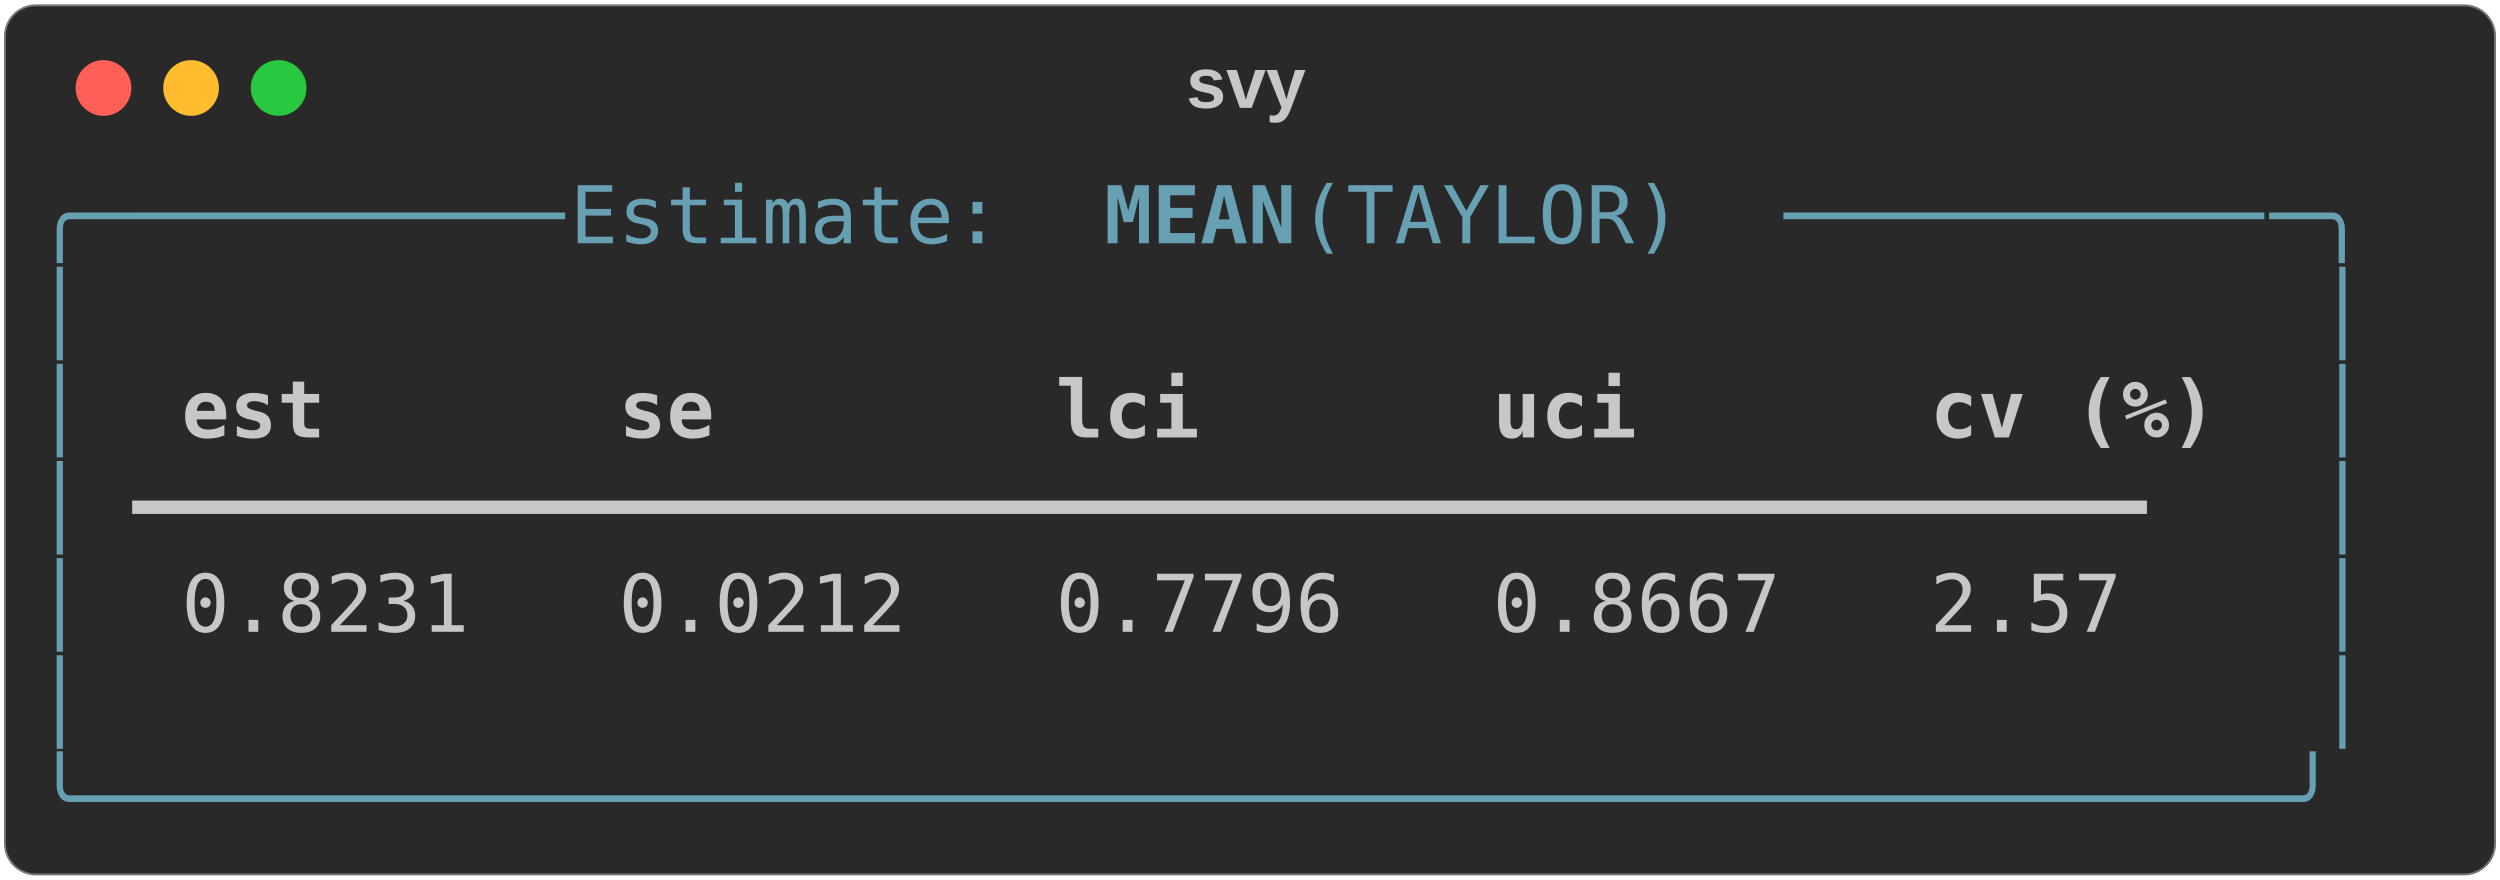
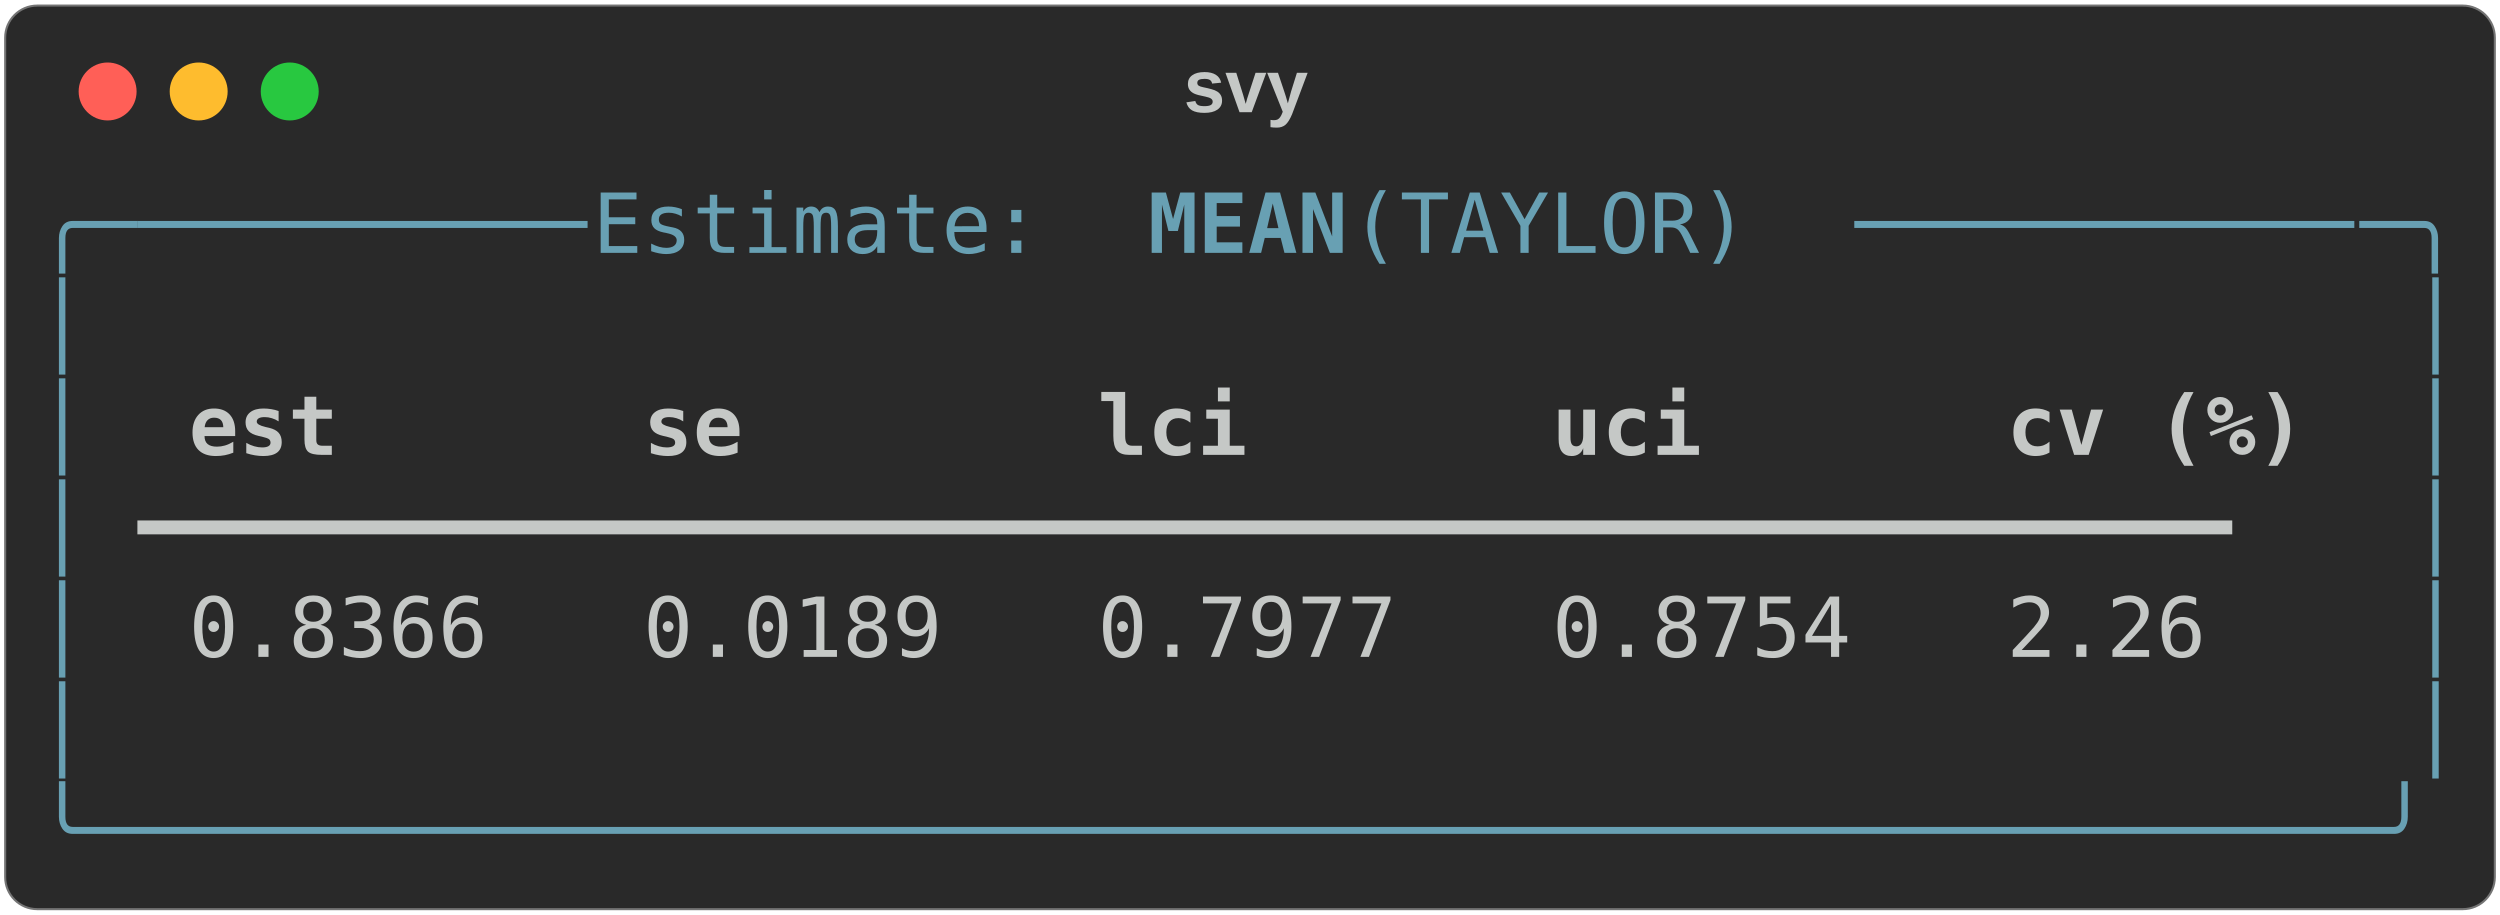
- <svg xmlns="http://www.w3.org/2000/svg" class="rich-terminal" width="628" height="221" viewBox="0 0 628 220.8">
+ <svg xmlns="http://www.w3.org/2000/svg" class="rich-terminal" width="604" height="221" viewBox="0 0 604 220.8">
  <style>

    @font-face {
        font-family: "Fira Code";
        src: local("FiraCode-Regular"),
                url("https://cdnjs.cloudflare.com/ajax/libs/firacode/6.2.0/woff2/FiraCode-Regular.woff2") format("woff2"),
                url("https://cdnjs.cloudflare.com/ajax/libs/firacode/6.2.0/woff/FiraCode-Regular.woff") format("woff");
        font-style: normal;
        font-weight: 400;
    }
    @font-face {
        font-family: "Fira Code";
        src: local("FiraCode-Bold"),
                url("https://cdnjs.cloudflare.com/ajax/libs/firacode/6.2.0/woff2/FiraCode-Bold.woff2") format("woff2"),
                url("https://cdnjs.cloudflare.com/ajax/libs/firacode/6.2.0/woff/FiraCode-Bold.woff") format("woff");
        font-style: bold;
        font-weight: 700;
    }

-     .terminal-1041376987-matrix {
+     .terminal-2082219755-matrix {
        font-family: Fira Code, monospace;
        font-size: 20px;
        line-height: 24.4px;
        font-variant-east-asian: full-width;
    }

-     .terminal-1041376987-title {
+     .terminal-2082219755-title {
        font-size: 18px;
        font-weight: bold;
        font-family: arial;
    }

-     .terminal-1041376987-r1 { fill: #68a0b3 }
- .terminal-1041376987-r2 { fill: #68a0b3;font-weight: bold }
- .terminal-1041376987-r3 { fill: #c5c8c6 }
- .terminal-1041376987-r4 { fill: #c5c8c6;font-weight: bold }
+     .terminal-2082219755-r1 { fill: #68a0b3 }
+ .terminal-2082219755-r2 { fill: #68a0b3;font-weight: bold }
+ .terminal-2082219755-r3 { fill: #c5c8c6 }
+ .terminal-2082219755-r4 { fill: #c5c8c6;font-weight: bold }
    </style>
  <defs>
-     <clipPath id="terminal-1041376987-clip-terminal">
-       <rect x="0" y="0" width="609.0" height="169.8" />
+     <clipPath id="terminal-2082219755-clip-terminal">
+       <rect x="0" y="0" width="584.6" height="169.8" />
    </clipPath>
-     <clipPath id="terminal-1041376987-line-0">
-       <rect x="0" y="1.5" width="610" height="24.65" />
+     <clipPath id="terminal-2082219755-line-0">
+       <rect x="0" y="1.5" width="585.6" height="24.65" />
    </clipPath>
-     <clipPath id="terminal-1041376987-line-1">
-       <rect x="0" y="25.9" width="610" height="24.65" />
+     <clipPath id="terminal-2082219755-line-1">
+       <rect x="0" y="25.9" width="585.6" height="24.65" />
    </clipPath>
-     <clipPath id="terminal-1041376987-line-2">
-       <rect x="0" y="50.3" width="610" height="24.65" />
+     <clipPath id="terminal-2082219755-line-2">
+       <rect x="0" y="50.3" width="585.6" height="24.65" />
    </clipPath>
-     <clipPath id="terminal-1041376987-line-3">
-       <rect x="0" y="74.7" width="610" height="24.65" />
+     <clipPath id="terminal-2082219755-line-3">
+       <rect x="0" y="74.7" width="585.6" height="24.65" />
    </clipPath>
-     <clipPath id="terminal-1041376987-line-4">
-       <rect x="0" y="99.1" width="610" height="24.65" />
+     <clipPath id="terminal-2082219755-line-4">
+       <rect x="0" y="99.1" width="585.6" height="24.65" />
    </clipPath>
-     <clipPath id="terminal-1041376987-line-5">
-       <rect x="0" y="123.5" width="610" height="24.65" />
+     <clipPath id="terminal-2082219755-line-5">
+       <rect x="0" y="123.5" width="585.6" height="24.65" />
    </clipPath>
  </defs>
-   <rect fill="#292929" stroke="rgba(255,255,255,0.35)" stroke-width="1" x="1" y="1" width="626" height="218.8" rx="8" />
-   <text class="terminal-1041376987-title" fill="#c5c8c6" text-anchor="middle" x="313" y="27">svy</text>
+   <rect fill="#292929" stroke="rgba(255,255,255,0.35)" stroke-width="1" x="1" y="1" width="602" height="218.8" rx="8" />
+   <text class="terminal-2082219755-title" fill="#c5c8c6" text-anchor="middle" x="301" y="27">svy</text>
  <g transform="translate(26,22)">
    <circle cx="0" cy="0" r="7" fill="#ff5f57" />
    <circle cx="22" cy="0" r="7" fill="#febc2e" />
    <circle cx="44" cy="0" r="7" fill="#28c840" />
  </g>
-   <g transform="translate(9, 41)" clip-path="url(#terminal-1041376987-clip-terminal)">
-     <g class="terminal-1041376987-matrix">
-       <text class="terminal-1041376987-r1" x="0" y="20" textLength="24.4" clip-path="url(#terminal-1041376987-line-0)">╭─</text>
-       <text class="terminal-1041376987-r1" x="24.4" y="20" textLength="109.8" clip-path="url(#terminal-1041376987-line-0)">─────────</text>
-       <text class="terminal-1041376987-r1" x="134.2" y="20" textLength="134.2" clip-path="url(#terminal-1041376987-line-0)"> Estimate: </text>
-       <text class="terminal-1041376987-r2" x="268.4" y="20" textLength="48.8" clip-path="url(#terminal-1041376987-line-0)">MEAN</text>
-       <text class="terminal-1041376987-r1" x="317.2" y="20" textLength="122" clip-path="url(#terminal-1041376987-line-0)"> (TAYLOR) </text>
-       <text class="terminal-1041376987-r1" x="439.2" y="20" textLength="122" clip-path="url(#terminal-1041376987-line-0)">──────────</text>
-       <text class="terminal-1041376987-r1" x="561.2" y="20" textLength="24.4" clip-path="url(#terminal-1041376987-line-0)">─╮</text>
-       <text class="terminal-1041376987-r3" x="610" y="20" textLength="12.2" clip-path="url(#terminal-1041376987-line-0)">
+   <g transform="translate(9, 41)" clip-path="url(#terminal-2082219755-clip-terminal)">
+     <g class="terminal-2082219755-matrix">
+       <text class="terminal-2082219755-r1" x="0" y="20" textLength="24.4" clip-path="url(#terminal-2082219755-line-0)">╭─</text>
+       <text class="terminal-2082219755-r1" x="24.4" y="20" textLength="109.8" clip-path="url(#terminal-2082219755-line-0)">─────────</text>
+       <text class="terminal-2082219755-r1" x="134.2" y="20" textLength="134.2" clip-path="url(#terminal-2082219755-line-0)"> Estimate: </text>
+       <text class="terminal-2082219755-r2" x="268.4" y="20" textLength="48.8" clip-path="url(#terminal-2082219755-line-0)">MEAN</text>
+       <text class="terminal-2082219755-r1" x="317.2" y="20" textLength="122" clip-path="url(#terminal-2082219755-line-0)"> (TAYLOR) </text>
+       <text class="terminal-2082219755-r1" x="439.2" y="20" textLength="122" clip-path="url(#terminal-2082219755-line-0)">──────────</text>
+       <text class="terminal-2082219755-r1" x="561.2" y="20" textLength="24.4" clip-path="url(#terminal-2082219755-line-0)">─╮</text>
+       <text class="terminal-2082219755-r3" x="585.6" y="20" textLength="12.2" clip-path="url(#terminal-2082219755-line-0)">
</text>
-       <text class="terminal-1041376987-r1" x="0" y="44.4" textLength="12.2" clip-path="url(#terminal-1041376987-line-1)">│</text>
-       <text class="terminal-1041376987-r1" x="573.4" y="44.4" textLength="12.2" clip-path="url(#terminal-1041376987-line-1)">│</text>
-       <text class="terminal-1041376987-r3" x="610" y="44.4" textLength="12.2" clip-path="url(#terminal-1041376987-line-1)">
+       <text class="terminal-2082219755-r1" x="0" y="44.4" textLength="12.2" clip-path="url(#terminal-2082219755-line-1)">│</text>
+       <text class="terminal-2082219755-r1" x="573.4" y="44.4" textLength="12.2" clip-path="url(#terminal-2082219755-line-1)">│</text>
+       <text class="terminal-2082219755-r3" x="585.6" y="44.4" textLength="12.2" clip-path="url(#terminal-2082219755-line-1)">
</text>
-       <text class="terminal-1041376987-r1" x="0" y="68.8" textLength="12.2" clip-path="url(#terminal-1041376987-line-2)">│</text>
-       <text class="terminal-1041376987-r4" x="36.6" y="68.8" textLength="73.2" clip-path="url(#terminal-1041376987-line-2)">   est</text>
-       <text class="terminal-1041376987-r4" x="146.4" y="68.8" textLength="73.2" clip-path="url(#terminal-1041376987-line-2)">    se</text>
-       <text class="terminal-1041376987-r4" x="256.2" y="68.8" textLength="73.2" clip-path="url(#terminal-1041376987-line-2)">   lci</text>
-       <text class="terminal-1041376987-r4" x="366" y="68.8" textLength="73.2" clip-path="url(#terminal-1041376987-line-2)">   uci</text>
-       <text class="terminal-1041376987-r4" x="475.8" y="68.8" textLength="73.2" clip-path="url(#terminal-1041376987-line-2)">cv (%)</text>
-       <text class="terminal-1041376987-r1" x="573.4" y="68.8" textLength="12.2" clip-path="url(#terminal-1041376987-line-2)">│</text>
-       <text class="terminal-1041376987-r3" x="610" y="68.8" textLength="12.2" clip-path="url(#terminal-1041376987-line-2)">
+       <text class="terminal-2082219755-r1" x="0" y="68.8" textLength="12.2" clip-path="url(#terminal-2082219755-line-2)">│</text>
+       <text class="terminal-2082219755-r4" x="36.6" y="68.8" textLength="73.2" clip-path="url(#terminal-2082219755-line-2)">   est</text>
+       <text class="terminal-2082219755-r4" x="146.4" y="68.8" textLength="73.2" clip-path="url(#terminal-2082219755-line-2)">    se</text>
+       <text class="terminal-2082219755-r4" x="256.2" y="68.8" textLength="73.2" clip-path="url(#terminal-2082219755-line-2)">   lci</text>
+       <text class="terminal-2082219755-r4" x="366" y="68.8" textLength="73.2" clip-path="url(#terminal-2082219755-line-2)">   uci</text>
+       <text class="terminal-2082219755-r4" x="475.8" y="68.8" textLength="73.2" clip-path="url(#terminal-2082219755-line-2)">cv (%)</text>
+       <text class="terminal-2082219755-r1" x="573.4" y="68.8" textLength="12.2" clip-path="url(#terminal-2082219755-line-2)">│</text>
+       <text class="terminal-2082219755-r3" x="585.6" y="68.8" textLength="12.2" clip-path="url(#terminal-2082219755-line-2)">
</text>
-       <text class="terminal-1041376987-r1" x="0" y="93.2" textLength="12.2" clip-path="url(#terminal-1041376987-line-3)">│</text>
-       <text class="terminal-1041376987-r3" x="24.4" y="93.2" textLength="536.8" clip-path="url(#terminal-1041376987-line-3)"> ━━━━━━━━━━━━━━━━━━━━━━━━━━━━━━━━━━━━━━━━━━ </text>
-       <text class="terminal-1041376987-r1" x="573.4" y="93.2" textLength="12.2" clip-path="url(#terminal-1041376987-line-3)">│</text>
-       <text class="terminal-1041376987-r3" x="610" y="93.2" textLength="12.2" clip-path="url(#terminal-1041376987-line-3)">
+       <text class="terminal-2082219755-r1" x="0" y="93.2" textLength="12.2" clip-path="url(#terminal-2082219755-line-3)">│</text>
+       <text class="terminal-2082219755-r3" x="24.4" y="93.2" textLength="536.8" clip-path="url(#terminal-2082219755-line-3)"> ━━━━━━━━━━━━━━━━━━━━━━━━━━━━━━━━━━━━━━━━━━ </text>
+       <text class="terminal-2082219755-r1" x="573.4" y="93.2" textLength="12.2" clip-path="url(#terminal-2082219755-line-3)">│</text>
+       <text class="terminal-2082219755-r3" x="585.6" y="93.2" textLength="12.2" clip-path="url(#terminal-2082219755-line-3)">
</text>
-       <text class="terminal-1041376987-r1" x="0" y="117.6" textLength="12.2" clip-path="url(#terminal-1041376987-line-4)">│</text>
-       <text class="terminal-1041376987-r3" x="36.6" y="117.6" textLength="73.2" clip-path="url(#terminal-1041376987-line-4)">0.8231</text>
-       <text class="terminal-1041376987-r3" x="146.4" y="117.6" textLength="73.2" clip-path="url(#terminal-1041376987-line-4)">0.0212</text>
-       <text class="terminal-1041376987-r3" x="256.2" y="117.6" textLength="73.2" clip-path="url(#terminal-1041376987-line-4)">0.7796</text>
-       <text class="terminal-1041376987-r3" x="366" y="117.6" textLength="73.2" clip-path="url(#terminal-1041376987-line-4)">0.8667</text>
-       <text class="terminal-1041376987-r3" x="475.8" y="117.6" textLength="73.2" clip-path="url(#terminal-1041376987-line-4)">  2.57</text>
-       <text class="terminal-1041376987-r1" x="573.4" y="117.6" textLength="12.2" clip-path="url(#terminal-1041376987-line-4)">│</text>
-       <text class="terminal-1041376987-r3" x="610" y="117.6" textLength="12.2" clip-path="url(#terminal-1041376987-line-4)">
+       <text class="terminal-2082219755-r1" x="0" y="117.6" textLength="12.2" clip-path="url(#terminal-2082219755-line-4)">│</text>
+       <text class="terminal-2082219755-r3" x="36.6" y="117.6" textLength="73.2" clip-path="url(#terminal-2082219755-line-4)">0.8366</text>
+       <text class="terminal-2082219755-r3" x="146.4" y="117.6" textLength="73.2" clip-path="url(#terminal-2082219755-line-4)">0.0189</text>
+       <text class="terminal-2082219755-r3" x="256.2" y="117.6" textLength="73.2" clip-path="url(#terminal-2082219755-line-4)">0.7977</text>
+       <text class="terminal-2082219755-r3" x="366" y="117.6" textLength="73.2" clip-path="url(#terminal-2082219755-line-4)">0.8754</text>
+       <text class="terminal-2082219755-r3" x="475.8" y="117.6" textLength="73.2" clip-path="url(#terminal-2082219755-line-4)">  2.26</text>
+       <text class="terminal-2082219755-r1" x="573.4" y="117.6" textLength="12.2" clip-path="url(#terminal-2082219755-line-4)">│</text>
+       <text class="terminal-2082219755-r3" x="585.6" y="117.6" textLength="12.2" clip-path="url(#terminal-2082219755-line-4)">
</text>
-       <text class="terminal-1041376987-r1" x="0" y="142" textLength="12.2" clip-path="url(#terminal-1041376987-line-5)">│</text>
-       <text class="terminal-1041376987-r1" x="573.4" y="142" textLength="12.2" clip-path="url(#terminal-1041376987-line-5)">│</text>
-       <text class="terminal-1041376987-r3" x="610" y="142" textLength="12.2" clip-path="url(#terminal-1041376987-line-5)">
+       <text class="terminal-2082219755-r1" x="0" y="142" textLength="12.2" clip-path="url(#terminal-2082219755-line-5)">│</text>
+       <text class="terminal-2082219755-r1" x="573.4" y="142" textLength="12.2" clip-path="url(#terminal-2082219755-line-5)">│</text>
+       <text class="terminal-2082219755-r3" x="585.6" y="142" textLength="12.2" clip-path="url(#terminal-2082219755-line-5)">
</text>
-       <text class="terminal-1041376987-r1" x="0" y="166.4" textLength="585.6" clip-path="url(#terminal-1041376987-line-6)">╰──────────────────────────────────────────────╯</text>
-       <text class="terminal-1041376987-r3" x="610" y="166.4" textLength="12.2" clip-path="url(#terminal-1041376987-line-6)">
+       <text class="terminal-2082219755-r1" x="0" y="166.4" textLength="585.6" clip-path="url(#terminal-2082219755-line-6)">╰──────────────────────────────────────────────╯</text>
+       <text class="terminal-2082219755-r3" x="585.6" y="166.4" textLength="12.2" clip-path="url(#terminal-2082219755-line-6)">
</text>
    </g>
  </g>
</svg>
